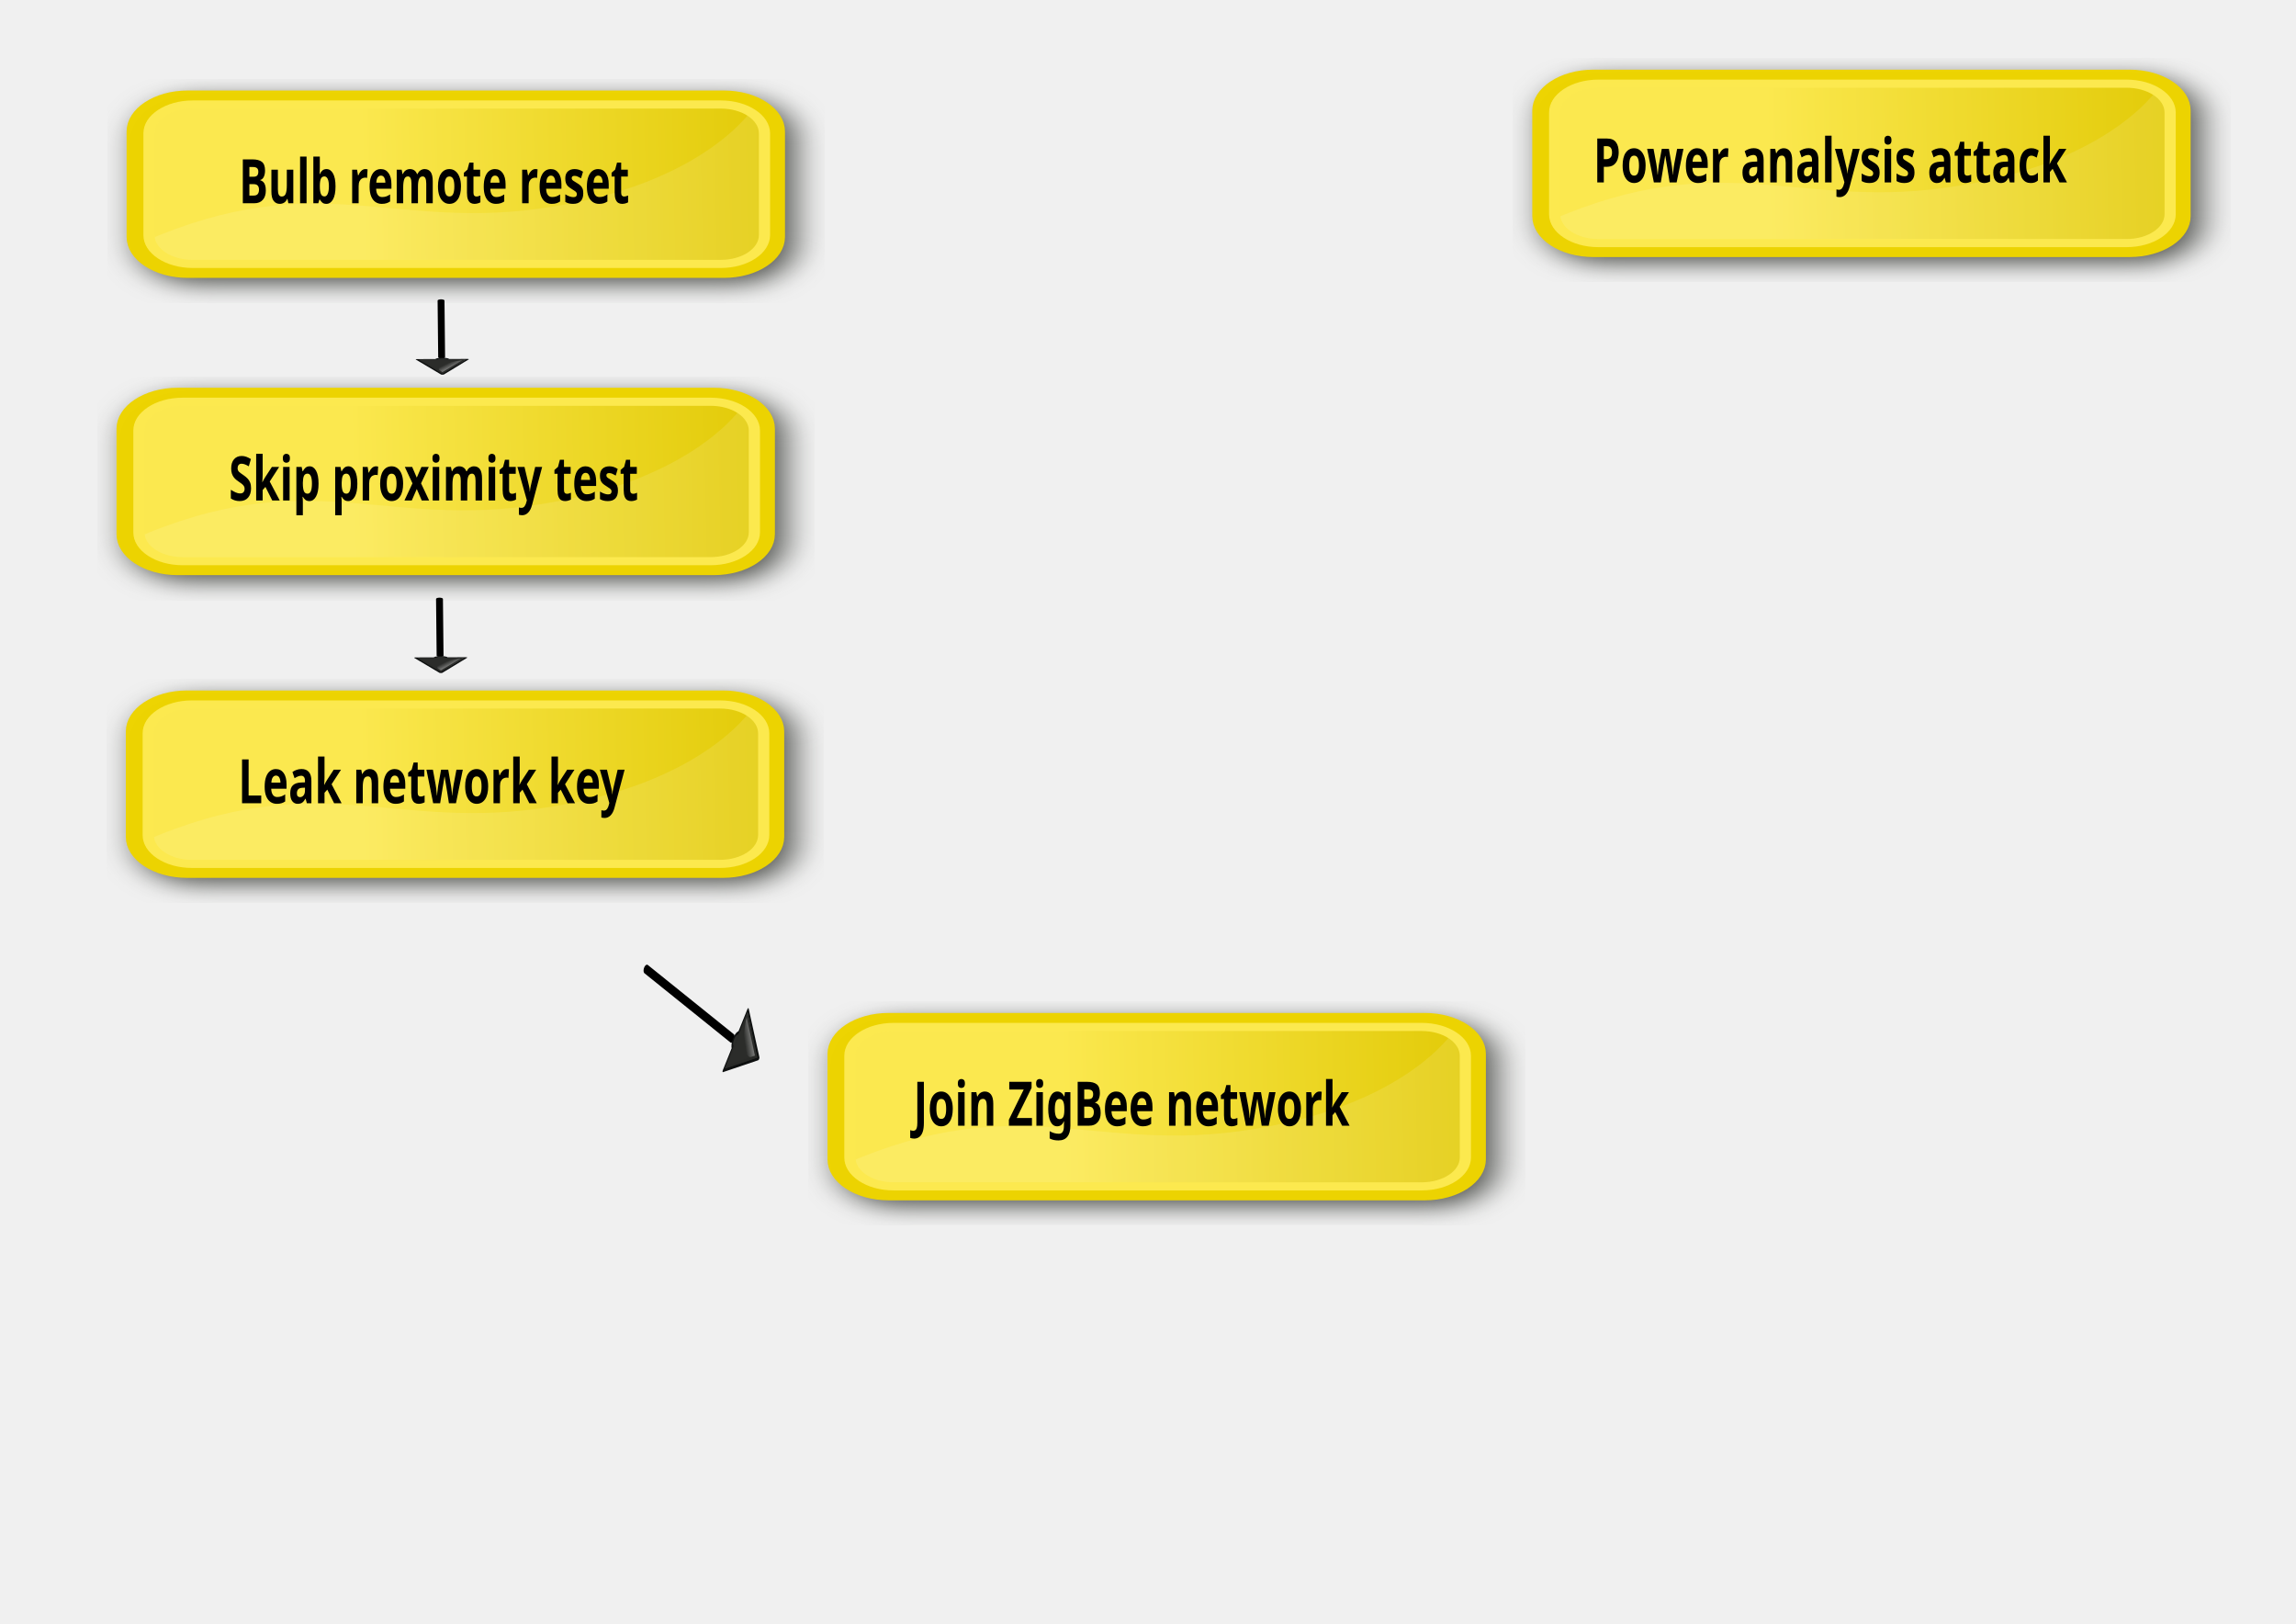
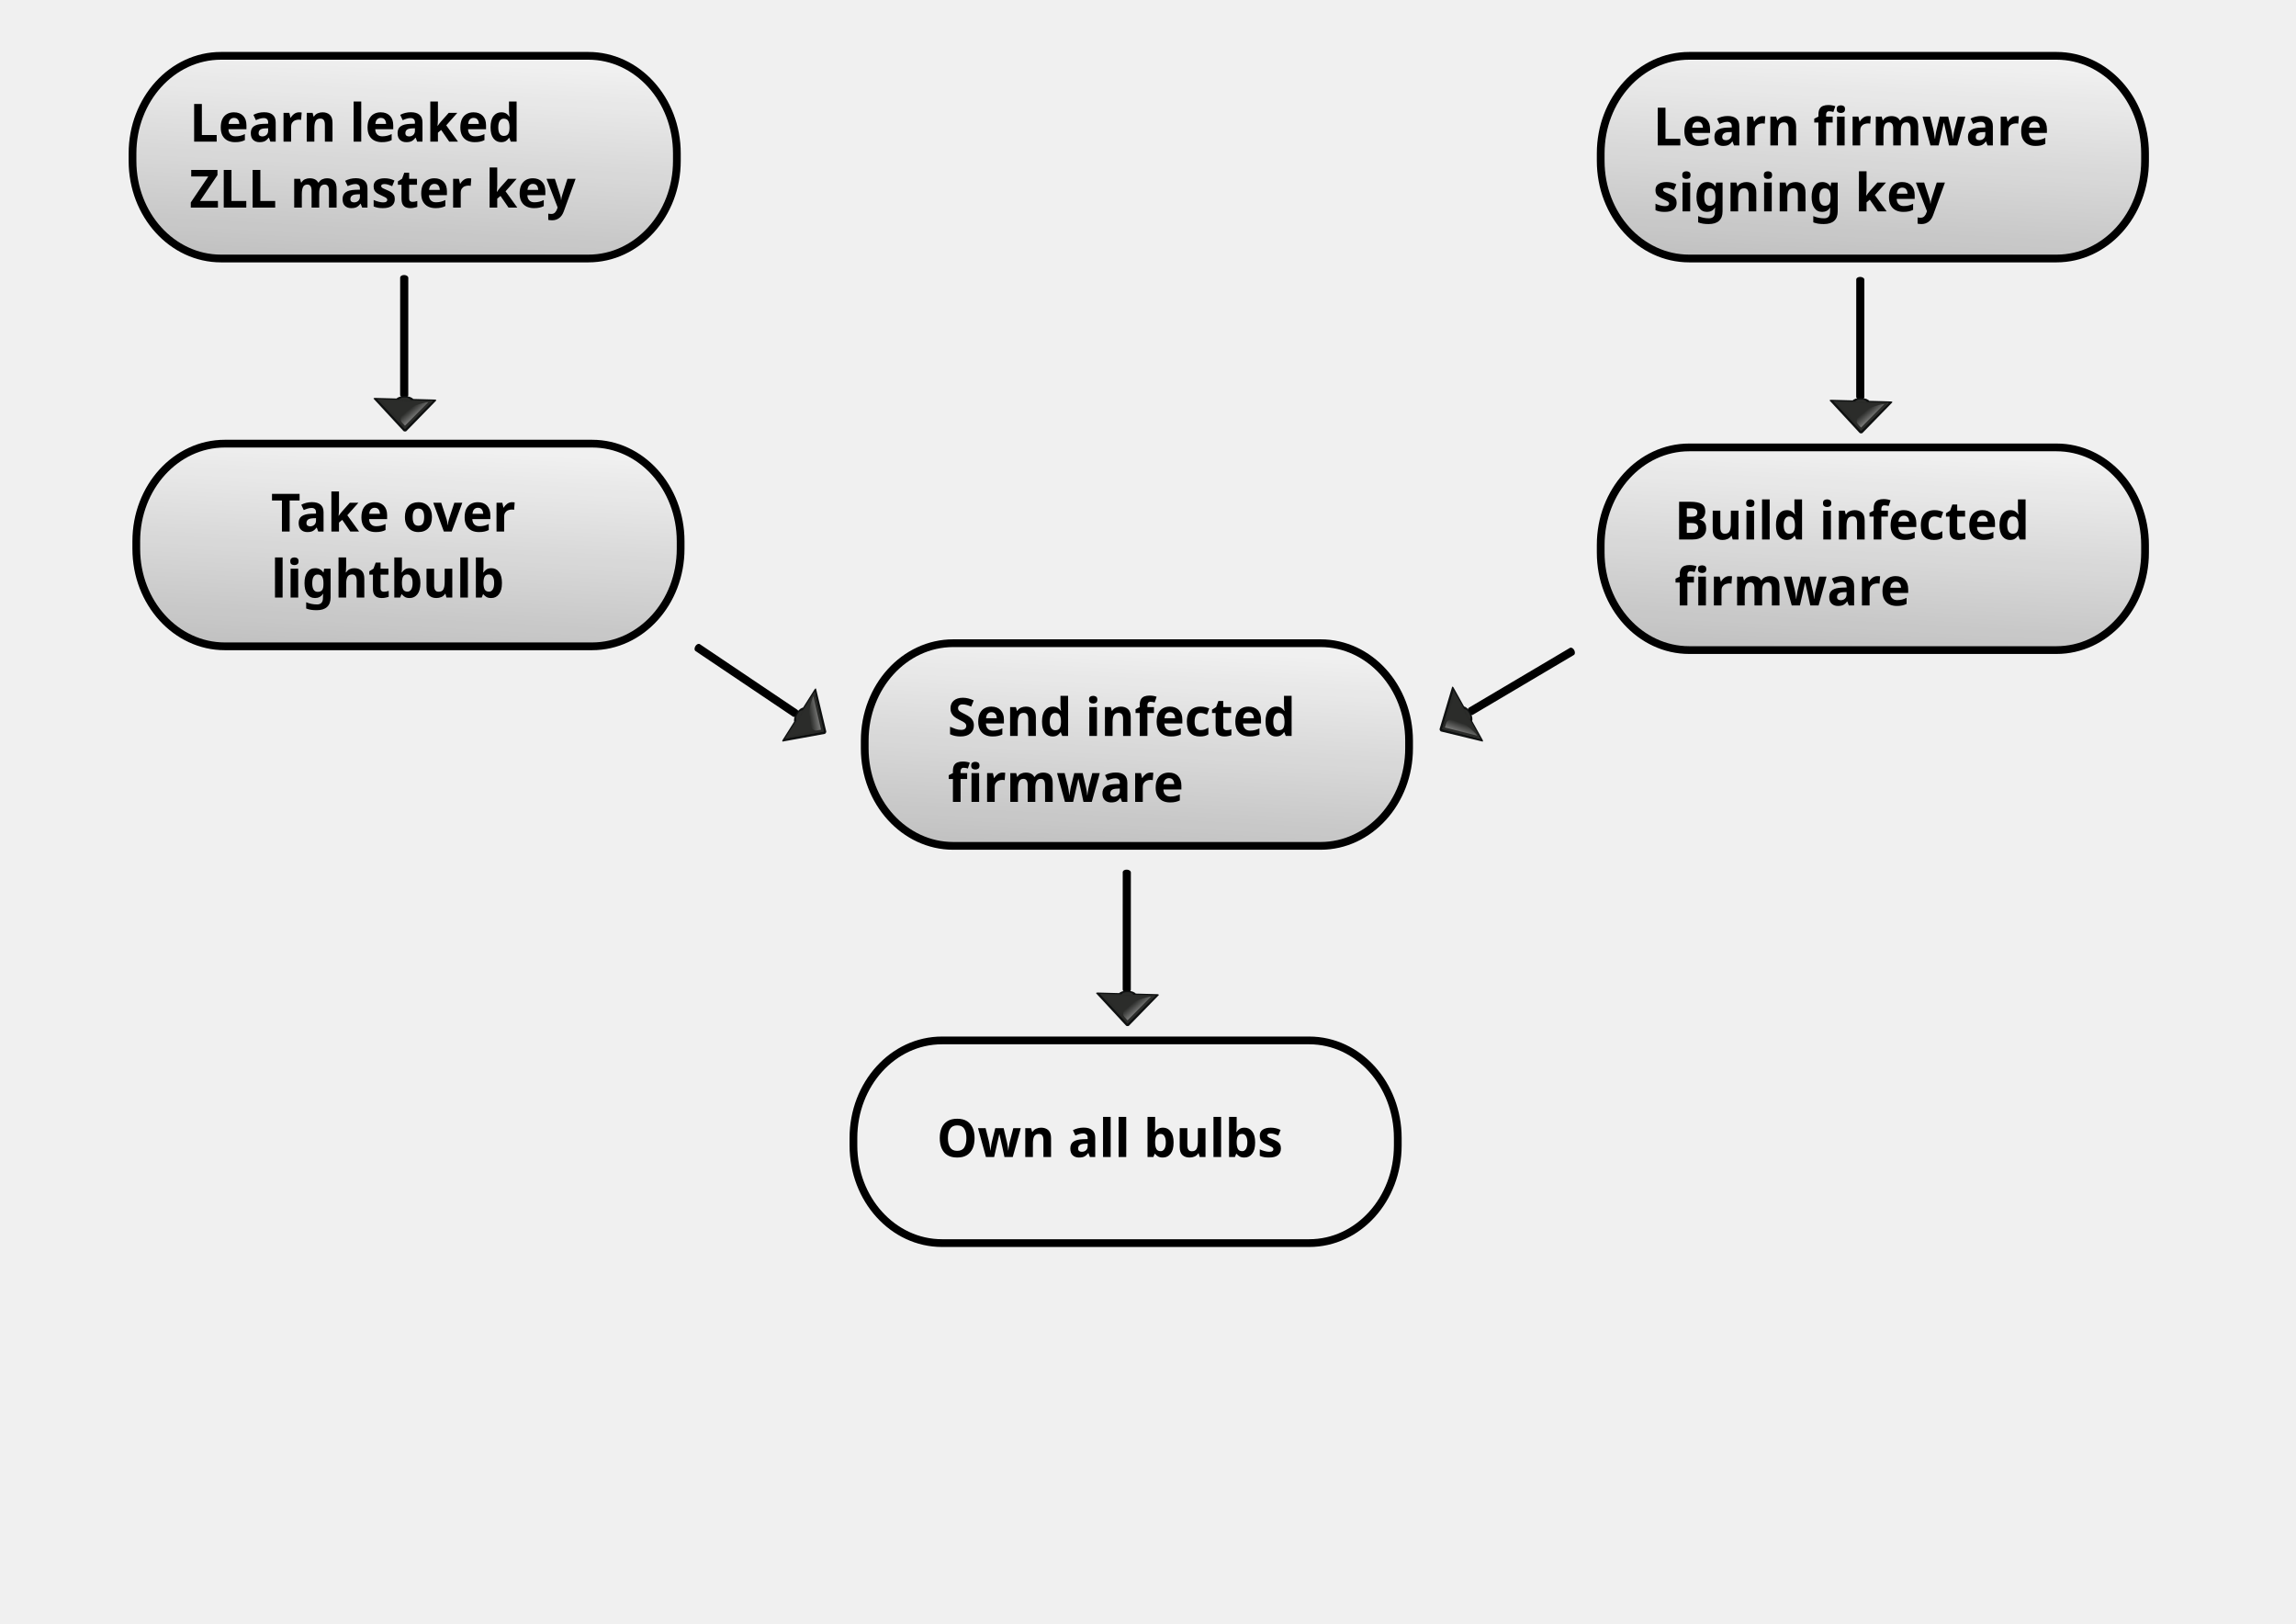
<svg xmlns="http://www.w3.org/2000/svg" xmlns:xlink="http://www.w3.org/1999/xlink" width="297mm" height="210mm" viewBox="0 0 1052.362 744.094" id="svg77456" version="1.1">
  <defs id="defs77458">
-     <filter style="color-interpolation-filters:sRGB" id="filter4523" height="1.278" width="1.119" y="-0.139" x="-0.06">
-       <feGaussianBlur id="feGaussianBlur4525" stdDeviation="6.265" />
-     </filter>
-     <linearGradient id="linearGradient4606" y2="84.148" gradientUnits="userSpaceOnUse" x2="145.71" gradientTransform="matrix(0.6659121,0,0,0.6072515,438.3779,340.3944)" y1="81.648" x1="315.36">
-       <stop id="stop3862" style="stop-color:#e1c900" offset="0" />
-       <stop id="stop3864" style="stop-color:#fce94f" offset="1" />
+     <linearGradient id="linearGradient8772">
+       <stop id="stop8774" style="stop-color:#000000;stop-opacity:.494" offset="0" />
+       <stop id="stop8776" style="stop-color:#000000;stop-opacity:0" offset="1" />
    </linearGradient>
-     <linearGradient xlink:href="#linearGradient4606" id="linearGradient82076" gradientUnits="userSpaceOnUse" gradientTransform="matrix(0.6659121,0,0,0.6072515,438.3779,340.3944)" x1="315.36" y1="81.648" x2="145.71" y2="84.148" />
+     <linearGradient id="linearGradient8268">
+       <stop offset="0" style="stop-color:#000000;stop-opacity:.494" id="stop8270" />
+       <stop offset="1" style="stop-color:#000000;stop-opacity:0" id="stop8272" />
+     </linearGradient>
+     <linearGradient id="linearGradient8250">
+       <stop offset="0" style="stop-color:#000000;stop-opacity:.494" id="stop8252" />
+       <stop offset="1" style="stop-color:#000000;stop-opacity:0" id="stop8254" />
+     </linearGradient>
+     <linearGradient id="linearGradient8239">
+       <stop offset="0" style="stop-color:#000000;stop-opacity:.494" id="stop8241" />
+       <stop offset="1" style="stop-color:#000000;stop-opacity:0" id="stop8243" />
+     </linearGradient>
+     <linearGradient id="linearGradient8221">
+       <stop offset="0" style="stop-color:#000000;stop-opacity:.494" id="stop8223" />
+       <stop offset="1" style="stop-color:#000000;stop-opacity:0" id="stop8225" />
+     </linearGradient>
    <linearGradient id="linearGradient5003" y2="560.49" gradientUnits="userSpaceOnUse" x2="385.62" gradientTransform="translate(-148.57,3.5714)" y1="578.7" x1="376.52">
      <stop id="stop4966" style="stop-color:#ffffff" offset="0" />
      <stop id="stop4968" style="stop-color:#ffffff;stop-opacity:0" offset="1" />
    </linearGradient>
-     <linearGradient id="linearGradient3456-4-2-3" y2="560.49" xlink:href="#linearGradient5003" gradientUnits="userSpaceOnUse" x2="385.62" gradientTransform="translate(-148.57,3.5714)" y1="578.7" x1="376.52" />
-     <filter style="color-interpolation-filters:sRGB" id="filter4523-7" height="1.278" width="1.119" y="-0.139" x="-0.06">
-       <feGaussianBlur id="feGaussianBlur4525-9" stdDeviation="6.265" />
-     </filter>
-     <linearGradient xlink:href="#linearGradient4606" id="linearGradient89266" gradientUnits="userSpaceOnUse" gradientTransform="matrix(0.6659121,0,0,0.6072515,438.3779,340.3944)" x1="315.36" y1="81.648" x2="145.71" y2="84.148" />
-     <filter style="color-interpolation-filters:sRGB" id="filter4523-2" height="1.278" width="1.119" y="-0.139" x="-0.06">
-       <feGaussianBlur id="feGaussianBlur4525-45" stdDeviation="6.265" />
-     </filter>
-     <linearGradient xlink:href="#linearGradient4606" id="linearGradient89311" gradientUnits="userSpaceOnUse" gradientTransform="matrix(0.6659121,0,0,0.6072515,438.3779,340.3944)" x1="315.36" y1="81.648" x2="145.71" y2="84.148" />
-     <filter style="color-interpolation-filters:sRGB" id="filter4523-11" height="1.278" width="1.119" y="-0.139" x="-0.06">
-       <feGaussianBlur id="feGaussianBlur4525-0" stdDeviation="6.265" />
-     </filter>
-     <linearGradient xlink:href="#linearGradient4606" id="linearGradient89383" gradientUnits="userSpaceOnUse" gradientTransform="matrix(0.6659121,0,0,0.6072515,438.3779,340.3944)" x1="315.36" y1="81.648" x2="145.71" y2="84.148" />
-     <filter style="color-interpolation-filters:sRGB" id="filter4523-28" height="1.278" width="1.119" y="-0.139" x="-0.06">
-       <feGaussianBlur id="feGaussianBlur4525-1" stdDeviation="6.265" />
-     </filter>
-     <linearGradient xlink:href="#linearGradient4606" id="linearGradient89479" gradientUnits="userSpaceOnUse" gradientTransform="matrix(0.6659121,0,0,0.6072515,438.3779,340.3944)" x1="315.36" y1="81.648" x2="145.71" y2="84.148" />
-     <linearGradient id="linearGradient3456-4-2-3-3-4" y2="560.49" xlink:href="#linearGradient5003" gradientUnits="userSpaceOnUse" x2="385.62" gradientTransform="translate(-148.57,3.5714)" y1="578.7" x1="376.52" />
-     <linearGradient id="linearGradient3456-4-2-3-3-4-4" y2="560.49" xlink:href="#linearGradient5003" gradientUnits="userSpaceOnUse" x2="385.62" gradientTransform="translate(-148.57,3.5714)" y1="578.7" x1="376.52" />
+     <linearGradient id="linearGradient3456-4-2-9" y2="560.49" xlink:href="#linearGradient5003" gradientUnits="userSpaceOnUse" x2="385.62" gradientTransform="translate(-148.57,3.5714)" y1="578.7" x1="376.52" />
+     <linearGradient id="linearGradient3456-4-2-8" y2="560.49" xlink:href="#linearGradient5003" gradientUnits="userSpaceOnUse" x2="385.62" gradientTransform="translate(-148.57,3.5714)" y1="578.7" x1="376.52" />
+     <linearGradient id="linearGradient3456-4-2-7" y2="560.49" xlink:href="#linearGradient5003" gradientUnits="userSpaceOnUse" x2="385.62" gradientTransform="translate(-148.57,3.5714)" y1="578.7" x1="376.52" />
+     <linearGradient id="linearGradient6613">
+       <stop id="stop6615" style="stop-color:#000000;stop-opacity:.494" offset="0" />
+       <stop id="stop6617" style="stop-color:#000000;stop-opacity:0" offset="1" />
+     </linearGradient>
+     <linearGradient xlink:href="#linearGradient5003" id="linearGradient8357" gradientUnits="userSpaceOnUse" gradientTransform="translate(-148.57,3.5714)" x1="376.52" y1="578.7" x2="385.62" y2="560.49" />
+     <linearGradient xlink:href="#linearGradient5003" id="linearGradient8437" gradientUnits="userSpaceOnUse" gradientTransform="translate(-148.57,3.5714)" x1="376.52" y1="578.7" x2="385.62" y2="560.49" />
+     <linearGradient gradientTransform="matrix(0.6940335,0,0,0.727603,1365.352,-546.4334)" id="linearGradient6633-9-1" y2="1341.3" xlink:href="#linearGradient8268" gradientUnits="userSpaceOnUse" x2="-674.72" y1="1666.1" x1="-691.07" />
+     <linearGradient gradientTransform="matrix(0.6940335,0,0,0.727603,1365.352,-366.9841)" id="linearGradient6633-9-9" y2="1341.3" xlink:href="#linearGradient8268" gradientUnits="userSpaceOnUse" x2="-674.72" y1="1666.1" x1="-691.07" />
+     <linearGradient gradientTransform="matrix(0.6940335,0,0,0.727603,1009.042,-281.5732)" id="linearGradient6633-9-16" y2="1341.3" xlink:href="#linearGradient8268" gradientUnits="userSpaceOnUse" x2="-674.72" y1="1666.1" x1="-691.07" />
+     <linearGradient gradientTransform="matrix(0.6940335,0,0,0.727603,673.4375,-550.7471)" id="linearGradient6633-9" y2="1341.3" xlink:href="#linearGradient8772" gradientUnits="userSpaceOnUse" x2="-674.72" y1="1666.1" x1="-691.07" />
+     <linearGradient gradientTransform="matrix(0.6940335,0,0,0.727603,675.1629,-373.0233)" id="linearGradient6633-9-5" y2="1341.3" xlink:href="#linearGradient8772" gradientUnits="userSpaceOnUse" x2="-674.72" y1="1666.1" x1="-691.07" />
  </defs>
  <g id="layer1" transform="translate(0,-308.2677)">
-     <text xml:space="preserve" style="font-style:normal;font-weight:normal;font-size:17.5px;line-height:125%;font-family:sans-serif;letter-spacing:0px;word-spacing:0px;fill:#000000;fill-opacity:1;stroke:none;stroke-width:1px;stroke-linecap:butt;stroke-linejoin:miter;stroke-opacity:1;" x="483.571" y="392.362" id="text82103">
-       <tspan id="tspan82105" x="483.571" y="392.362" />
-     </text>
-     <text xml:space="preserve" style="font-style:normal;font-weight:normal;font-size:20px;line-height:125%;font-family:sans-serif;letter-spacing:0px;word-spacing:0px;fill:#000000;fill-opacity:1;stroke:none;stroke-width:1px;stroke-linecap:butt;stroke-linejoin:miter;stroke-opacity:1" x="182.143" y="477.362" id="text82117">
-       <tspan id="tspan82119" x="182.143" y="477.362" />
-     </text>
-     <flowRoot xml:space="preserve" id="flowRoot89187" style="fill:black;stroke:none;stroke-opacity:1;stroke-width:1px;stroke-linejoin:miter;stroke-linecap:butt;fill-opacity:1;font-family:sans-serif;font-style:normal;font-weight:normal;font-size:27.5px;line-height:125%;letter-spacing:0px;word-spacing:0px">
-       <flowRegion id="flowRegion89189">
-         <rect id="rect89191" width="332.143" height="74.286" x="397.857" y="31.237" />
-       </flowRegion>
-       <flowPara id="flowPara89193" />
-     </flowRoot>
-     <flowRoot xml:space="preserve" id="flowRoot89195" style="fill:black;stroke:none;stroke-opacity:1;stroke-width:1px;stroke-linejoin:miter;stroke-linecap:butt;fill-opacity:1;font-family:sans-serif;font-style:normal;font-weight:normal;font-size:27.5px;line-height:125%;letter-spacing:0px;word-spacing:0px">
-       <flowRegion id="flowRegion89197">
-         <rect id="rect89199" width="350" height="87.143" x="397.857" y="24.094" />
-       </flowRegion>
-       <flowPara id="flowPara89201" />
-     </flowRoot>
-     <g id="g89203-7" transform="translate(-362.5,296.0714)" />
-     <g id="g89203" transform="matrix(0.9961307,0,0,1.407417,-355.1139,-147.7931)">
-       <g transform="matrix(1.806554,0,0,0.9266467,-444.47,16.42167)" id="g82000">
-         <rect x="935.47" y="47.164" width="245.05" height="101.02" transform="matrix(0.6659121,0,0,0.6072515,-142.3913,339.8346)" rx="20" style="opacity:0.99;fill:#555753;stroke:#555753;stroke-width:7.087;stroke-linejoin:round;filter:url(#filter4523)" ry="20" id="rect4582" />
-         <g id="g81995">
-           <rect x="477.867" y="366.027" width="163.182" height="61.345" ry="12.145" rx="13.318" style="opacity:0.99;fill:url(#linearGradient82076);stroke:#edd400;stroke-width:4.507;stroke-linejoin:round" id="rect3848" />
-           <path d="m 480.863,416.465 c 1.185,4.548 5.554,7.931 10.854,7.931 l 134.075,0 c 6.22,0 11.214,-4.615 11.214,-10.354 l 0,-34.959 c 0,-2.727 -1.152,-5.174 -3.003,-7.02 -0.293,0.504 -0.16,0.383 -0.546,0.99 -0.899,1.415 -2.058,3.091 -3.523,4.925 -1.472,1.828 -3.243,3.814 -5.361,5.872 -1.052,1.026 -2.211,2.071 -3.443,3.121 -1.232,1.044 -2.55,2.095 -3.969,3.139 -1.418,1.038 -2.923,2.065 -4.535,3.079 -1.612,1.014 -3.323,2.022 -5.141,2.988 -1.818,0.959 -3.742,1.882 -5.78,2.769 -2.031,0.887 -4.169,1.719 -6.426,2.502 -2.251,0.783 -4.621,1.512 -7.119,2.168 -2.491,0.656 -5.094,1.239 -7.831,1.743 -2.444,0.455 -4.821,0.795 -7.119,1.032 -2.297,0.231 -4.522,0.364 -6.699,0.425 -2.171,0.055 -4.288,0.043 -6.359,-0.043 -2.078,-0.079 -4.115,-0.213 -6.113,-0.383 -3.995,-0.352 -7.858,-0.856 -11.693,-1.342 -3.836,-0.48 -7.645,-0.953 -11.507,-1.239 -1.931,-0.14 -3.869,-0.237 -5.84,-0.273 -1.971,-0.03 -3.989,0 -6.027,0.121 -2.038,0.121 -4.109,0.34 -6.24,0.656 -2.124,0.316 -4.308,0.729 -6.546,1.281 -2.244,0.553 -4.555,1.227 -6.932,2.053 -2.377,0.826 -4.828,1.816 -7.372,2.963 -2.537,1.148 -5.167,2.465 -7.898,3.978 -0.999,0.553 -2.091,1.269 -3.123,1.876 z" style="opacity:0.783;fill:#ffffff;fill-opacity:0.144" id="path3850" />
-           <rect x="481.316" y="368.692" width="156.762" height="56.018" ry="10.141" rx="11.121" style="opacity:0.99;fill:none;stroke:#fce94f;stroke-width:2.853;stroke-linejoin:round" id="rect3856" />
+     <g id="g17785" transform="translate(-7.76463,-88.86188)">
+       <text transform="scale(0.9843664,1.015882)" id="text82103" y="370.967" x="452.08" style="font-style:normal;font-weight:normal;font-size:20.831px;line-height:125%;font-family:sans-serif;letter-spacing:0px;word-spacing:0px;fill:#000000;fill-opacity:1;stroke:none;stroke-width:1px;stroke-linecap:butt;stroke-linejoin:miter;stroke-opacity:1" xml:space="preserve">
+         <tspan y="370.967" x="452.08" id="tspan82105" />
+       </text>
+       <text transform="scale(0.9843664,1.015882)" id="text82117" y="472.144" x="93.281" style="font-style:normal;font-weight:normal;font-size:23.807px;line-height:125%;font-family:sans-serif;letter-spacing:0px;word-spacing:0px;fill:#000000;fill-opacity:1;stroke:none;stroke-width:1px;stroke-linecap:butt;stroke-linejoin:miter;stroke-opacity:1" xml:space="preserve">
+         <tspan y="472.144" x="93.281" id="tspan82119" />
+       </text>
+       <g id="g76919-01-0-3" transform="matrix(-0.2326122,-0.1564836,0.2265253,-0.3586356,305.9803,851.0436)">
+         <g id="g76916-9-2-7">
+           <path id="path5049-04-9-0" style="fill:none;stroke:#000000;stroke-width:8.781;stroke-linecap:round;stroke-linejoin:round" d="m 42.321,335.872 192.071,0" />
+         </g>
+         <g transform="matrix(1.209702,0,0,1.812426,-269.897,-682.7021)" id="g5005-48-9-4">
+           <path d="m 252.18,544.7 -42.44,17.75 42.44,17.72 0,-13.5 c 2.06,-0.47 3.59,-2.18 3.59,-4.22 0,-2.05 -1.53,-3.79 -3.59,-4.25 l 0,-13.5 z" style="opacity:0.99;fill:#292a28;stroke:#0c0e0e;stroke-width:1.892;stroke-linejoin:round" id="path5007-98-6-8" />
+           <path d="m 213.84,562.44 c 26.42,-10.89 37.19,16.44 37.19,16.44 l -37.19,-16.44 z" style="fill:url(#linearGradient3456-4-2-8);fill-rule:evenodd" id="path5009-0-8-21" />
+           <path d="m 214.3,562.44 36.01,-15.02 0.16,30.39 -36.17,-15.37 z" style="opacity:0.99;fill:none;stroke:#292a28;stroke-width:1.776" id="path5011-15-2-0" />
        </g>
      </g>
-       <text id="text82113" y="390.219" x="466.429" style="font-style:normal;font-variant:normal;font-weight:bold;font-stretch:normal;font-size:20px;line-height:125%;font-family:sans-serif;-inkscape-font-specification:'sans-serif Bold';letter-spacing:0px;word-spacing:0px;fill:#000000;fill-opacity:1;stroke:none;stroke-width:1px;stroke-linecap:butt;stroke-linejoin:miter;stroke-opacity:1" xml:space="preserve">
-         <tspan y="390.219" x="466.429" id="tspan82115">Bulb remote reset</tspan>
-       </text>
-     </g>
-     <g transform="matrix(-0.2051213,-0.1650654,0.1745356,-0.4329635,285.6148,936.4994)" id="g76919-01-0-1">
-       <g id="g76916-9-2-5">
-         <path d="m 42.321,335.872 192.071,0" style="fill:none;stroke:#000000;stroke-width:8.781;stroke-linecap:round;stroke-linejoin:round" id="path5049-04-9-5" />
-       </g>
-       <g id="g5005-48-9-9" transform="matrix(1.209702,0,0,1.812426,-269.897,-682.7021)">
-         <path id="path5007-98-6-6" style="opacity:0.99;fill:#292a28;stroke:#0c0e0e;stroke-width:1.892;stroke-linejoin:round" d="m 252.18,544.7 -42.44,17.75 42.44,17.72 0,-13.5 c 2.06,-0.47 3.59,-2.18 3.59,-4.22 0,-2.05 -1.53,-3.79 -3.59,-4.25 l 0,-13.5 z" />
-         <path id="path5009-0-8-2" style="fill:url(#linearGradient3456-4-2-3);fill-rule:evenodd" d="m 213.84,562.44 c 26.42,-10.89 37.19,16.44 37.19,16.44 l -37.19,-16.44 z" />
-         <path id="path5011-15-2-4" style="opacity:0.99;fill:none;stroke:#292a28;stroke-width:1.776" d="m 214.3,562.44 36.01,-15.02 0.16,30.39 -36.17,-15.37 z" />
-       </g>
-     </g>
-     <rect x="935.47" y="47.164" width="245.05" height="101.02" transform="matrix(1.198352,0,0,0.7919639,-1058.731,454.7416)" rx="20" style="opacity:0.99;fill:#555753;stroke:#555753;stroke-width:7.087;stroke-linejoin:round;filter:url(#filter4523-7)" ry="20" id="rect4582-8" />
-     <g id="g81995-4" transform="matrix(1.799564,0,0,1.304178,-802.489,11.53682)">
-       <rect x="477.867" y="366.027" width="163.182" height="61.345" ry="12.145" rx="13.318" style="opacity:0.99;fill:url(#linearGradient89266);stroke:#edd400;stroke-width:4.507;stroke-linejoin:round" id="rect3848-4" />
-       <path d="m 480.863,416.465 c 1.185,4.548 5.554,7.931 10.854,7.931 l 134.075,0 c 6.22,0 11.214,-4.615 11.214,-10.354 l 0,-34.959 c 0,-2.727 -1.152,-5.174 -3.003,-7.02 -0.293,0.504 -0.16,0.383 -0.546,0.99 -0.899,1.415 -2.058,3.091 -3.523,4.925 -1.472,1.828 -3.243,3.814 -5.361,5.872 -1.052,1.026 -2.211,2.071 -3.443,3.121 -1.232,1.044 -2.55,2.095 -3.969,3.139 -1.418,1.038 -2.923,2.065 -4.535,3.079 -1.612,1.014 -3.323,2.022 -5.141,2.988 -1.818,0.959 -3.742,1.882 -5.78,2.769 -2.031,0.887 -4.169,1.719 -6.426,2.502 -2.251,0.783 -4.621,1.512 -7.119,2.168 -2.491,0.656 -5.094,1.239 -7.831,1.743 -2.444,0.455 -4.821,0.795 -7.119,1.032 -2.297,0.231 -4.522,0.364 -6.699,0.425 -2.171,0.055 -4.288,0.043 -6.359,-0.043 -2.078,-0.079 -4.115,-0.213 -6.113,-0.383 -3.995,-0.352 -7.858,-0.856 -11.693,-1.342 -3.836,-0.48 -7.645,-0.953 -11.507,-1.239 -1.931,-0.14 -3.869,-0.237 -5.84,-0.273 -1.971,-0.03 -3.989,0 -6.027,0.121 -2.038,0.121 -4.109,0.34 -6.24,0.656 -2.124,0.316 -4.308,0.729 -6.546,1.281 -2.244,0.553 -4.555,1.227 -6.932,2.053 -2.377,0.826 -4.828,1.816 -7.372,2.963 -2.537,1.148 -5.167,2.465 -7.898,3.978 -0.999,0.553 -2.091,1.269 -3.123,1.876 z" style="opacity:0.783;fill:#ffffff;fill-opacity:0.144" id="path3850-0" />
-       <rect x="481.316" y="368.692" width="156.762" height="56.018" ry="10.141" rx="11.121" style="opacity:0.99;fill:none;stroke:#fce94f;stroke-width:2.853;stroke-linejoin:round" id="rect3856-5" />
-     </g>
-     <text xml:space="preserve" style="font-style:normal;font-variant:normal;font-weight:bold;font-stretch:normal;font-size:23.681px;line-height:125%;font-family:sans-serif;-inkscape-font-specification:'sans-serif Bold';letter-spacing:0px;word-spacing:0px;fill:#000000;fill-opacity:1;stroke:none;stroke-width:1px;stroke-linecap:butt;stroke-linejoin:miter;stroke-opacity:1" x="124.671" y="452.3" id="text82113-1" transform="scale(0.8412922,1.188648)">
-       <tspan id="tspan82115-4" x="124.671" y="452.3">Skip proximity test</tspan>
-     </text>
-     <g id="g82000-4" transform="matrix(1.799564,0,0,1.304178,-798.2199,150.2679)">
-       <rect id="rect4582-5" ry="20" style="opacity:0.99;fill:#555753;stroke:#555753;stroke-width:7.087;stroke-linejoin:round;filter:url(#filter4523-2)" rx="20" transform="matrix(0.6659121,0,0,0.6072515,-142.3913,339.8346)" height="101.02" width="245.05" y="47.164" x="935.47" />
-       <g id="g81995-34">
-         <rect id="rect3848-6" style="opacity:0.99;fill:url(#linearGradient89311);stroke:#edd400;stroke-width:4.507;stroke-linejoin:round" rx="13.318" ry="12.145" height="61.345" width="163.182" y="366.027" x="477.867" />
-         <path id="path3850-6" style="opacity:0.783;fill:#ffffff;fill-opacity:0.144" d="m 480.863,416.465 c 1.185,4.548 5.554,7.931 10.854,7.931 l 134.075,0 c 6.22,0 11.214,-4.615 11.214,-10.354 l 0,-34.959 c 0,-2.727 -1.152,-5.174 -3.003,-7.02 -0.293,0.504 -0.16,0.383 -0.546,0.99 -0.899,1.415 -2.058,3.091 -3.523,4.925 -1.472,1.828 -3.243,3.814 -5.361,5.872 -1.052,1.026 -2.211,2.071 -3.443,3.121 -1.232,1.044 -2.55,2.095 -3.969,3.139 -1.418,1.038 -2.923,2.065 -4.535,3.079 -1.612,1.014 -3.323,2.022 -5.141,2.988 -1.818,0.959 -3.742,1.882 -5.78,2.769 -2.031,0.887 -4.169,1.719 -6.426,2.502 -2.251,0.783 -4.621,1.512 -7.119,2.168 -2.491,0.656 -5.094,1.239 -7.831,1.743 -2.444,0.455 -4.821,0.795 -7.119,1.032 -2.297,0.231 -4.522,0.364 -6.699,0.425 -2.171,0.055 -4.288,0.043 -6.359,-0.043 -2.078,-0.079 -4.115,-0.213 -6.113,-0.383 -3.995,-0.352 -7.858,-0.856 -11.693,-1.342 -3.836,-0.48 -7.645,-0.953 -11.507,-1.239 -1.931,-0.14 -3.869,-0.237 -5.84,-0.273 -1.971,-0.03 -3.989,0 -6.027,0.121 -2.038,0.121 -4.109,0.34 -6.24,0.656 -2.124,0.316 -4.308,0.729 -6.546,1.281 -2.244,0.553 -4.555,1.227 -6.932,2.053 -2.377,0.826 -4.828,1.816 -7.372,2.963 -2.537,1.148 -5.167,2.465 -7.898,3.978 -0.999,0.553 -2.091,1.269 -3.123,1.876 z" />
-         <rect id="rect3856-58" style="opacity:0.99;fill:none;stroke:#fce94f;stroke-width:2.853;stroke-linejoin:round" rx="11.121" ry="10.141" height="56.018" width="156.762" y="368.692" x="481.316" />
-       </g>
-     </g>
-     <text xml:space="preserve" style="font-style:normal;font-variant:normal;font-weight:bold;font-stretch:normal;font-size:23.681px;line-height:125%;font-family:sans-serif;-inkscape-font-specification:'sans-serif Bold';letter-spacing:0px;word-spacing:0px;fill:#000000;fill-opacity:1;stroke:none;stroke-width:1px;stroke-linecap:butt;stroke-linejoin:miter;stroke-opacity:1" x="129.746" y="569.014" id="text82113-3" transform="scale(0.8412922,1.188648)">
-       <tspan id="tspan82115-7" x="129.746" y="569.014">Leak network key</tspan>
-     </text>
-     <g id="g89203-0" transform="matrix(0.9961307,0,0,1.407417,289.1692,-157.3434)">
-       <g transform="matrix(1.806554,0,0,0.9266467,-444.47,16.42167)" id="g82000-6">
-         <rect x="935.47" y="47.164" width="245.05" height="101.02" transform="matrix(0.6659121,0,0,0.6072515,-142.3913,339.8346)" rx="20" style="opacity:0.99;fill:#555753;stroke:#555753;stroke-width:7.087;stroke-linejoin:round;filter:url(#filter4523-11)" ry="20" id="rect4582-0" />
-         <g id="g81995-1">
-           <rect x="477.867" y="366.027" width="163.182" height="61.345" ry="12.145" rx="13.318" style="opacity:0.99;fill:url(#linearGradient89383);stroke:#edd400;stroke-width:4.507;stroke-linejoin:round" id="rect3848-3" />
-           <path d="m 480.863,416.465 c 1.185,4.548 5.554,7.931 10.854,7.931 l 134.075,0 c 6.22,0 11.214,-4.615 11.214,-10.354 l 0,-34.959 c 0,-2.727 -1.152,-5.174 -3.003,-7.02 -0.293,0.504 -0.16,0.383 -0.546,0.99 -0.899,1.415 -2.058,3.091 -3.523,4.925 -1.472,1.828 -3.243,3.814 -5.361,5.872 -1.052,1.026 -2.211,2.071 -3.443,3.121 -1.232,1.044 -2.55,2.095 -3.969,3.139 -1.418,1.038 -2.923,2.065 -4.535,3.079 -1.612,1.014 -3.323,2.022 -5.141,2.988 -1.818,0.959 -3.742,1.882 -5.78,2.769 -2.031,0.887 -4.169,1.719 -6.426,2.502 -2.251,0.783 -4.621,1.512 -7.119,2.168 -2.491,0.656 -5.094,1.239 -7.831,1.743 -2.444,0.455 -4.821,0.795 -7.119,1.032 -2.297,0.231 -4.522,0.364 -6.699,0.425 -2.171,0.055 -4.288,0.043 -6.359,-0.043 -2.078,-0.079 -4.115,-0.213 -6.113,-0.383 -3.995,-0.352 -7.858,-0.856 -11.693,-1.342 -3.836,-0.48 -7.645,-0.953 -11.507,-1.239 -1.931,-0.14 -3.869,-0.237 -5.84,-0.273 -1.971,-0.03 -3.989,0 -6.027,0.121 -2.038,0.121 -4.109,0.34 -6.24,0.656 -2.124,0.316 -4.308,0.729 -6.546,1.281 -2.244,0.553 -4.555,1.227 -6.932,2.053 -2.377,0.826 -4.828,1.816 -7.372,2.963 -2.537,1.148 -5.167,2.465 -7.898,3.978 -0.999,0.553 -2.091,1.269 -3.123,1.876 z" style="opacity:0.783;fill:#ffffff;fill-opacity:0.144" id="path3850-2" />
-           <rect x="481.316" y="368.692" width="156.762" height="56.018" ry="10.141" rx="11.121" style="opacity:0.99;fill:none;stroke:#fce94f;stroke-width:2.853;stroke-linejoin:round" id="rect3856-35" />
+       <g id="g76919-01-0-5" transform="matrix(0.240867,-0.1425637,0.2063749,0.3713625,602.4442,604.3598)">
+         <g id="g76916-9-2-8">
+           <path id="path5049-04-9-52" style="fill:none;stroke:#000000;stroke-width:8.781;stroke-linecap:round;stroke-linejoin:round" d="m 42.321,335.872 192.071,0" />
+         </g>
+         <g transform="matrix(1.209702,0,0,1.812426,-269.897,-682.7021)" id="g5005-48-9-3">
+           <path d="m 252.18,544.7 -42.44,17.75 42.44,17.72 0,-13.5 c 2.06,-0.47 3.59,-2.18 3.59,-4.22 0,-2.05 -1.53,-3.79 -3.59,-4.25 l 0,-13.5 z" style="opacity:0.99;fill:#292a28;stroke:#0c0e0e;stroke-width:1.892;stroke-linejoin:round" id="path5007-98-6-5" />
+           <path d="m 213.84,562.44 c 26.42,-10.89 37.19,16.44 37.19,16.44 l -37.19,-16.44 z" style="fill:url(#linearGradient3456-4-2-7);fill-rule:evenodd" id="path5009-0-8-7" />
+           <path d="m 214.3,562.44 36.01,-15.02 0.16,30.39 -36.17,-15.37 z" style="opacity:0.99;fill:none;stroke:#292a28;stroke-width:1.776" id="path5011-15-2-2" />
        </g>
      </g>
-       <text id="text82113-10" y="390.219" x="442.857" style="font-style:normal;font-variant:normal;font-weight:bold;font-stretch:normal;font-size:20px;line-height:125%;font-family:sans-serif;-inkscape-font-specification:'sans-serif Bold';letter-spacing:0px;word-spacing:0px;fill:#000000;fill-opacity:1;stroke:none;stroke-width:1px;stroke-linecap:butt;stroke-linejoin:miter;stroke-opacity:1" xml:space="preserve">
-         <tspan y="390.219" x="442.857" id="tspan82115-8">Power analysis attack</tspan>
+       <text transform="scale(0.9843664,1.015882)" id="text82266" y="722.91" x="449.171" style="font-style:normal;font-variant:normal;font-weight:bold;font-stretch:normal;font-size:23.807px;line-height:125%;font-family:sans-serif;-inkscape-font-specification:'sans-serif Bold';letter-spacing:0px;word-spacing:0px;fill:#000000;fill-opacity:1;stroke:none;stroke-width:1px;stroke-linecap:butt;stroke-linejoin:miter;stroke-opacity:1" xml:space="preserve">
+         <tspan id="tspan8274" y="722.91" x="449.171">Send infected</tspan>
+         <tspan id="tspan8282" y="752.668" x="449.171">firmware</tspan>
      </text>
-     </g>
-     <g id="g89203-2" transform="matrix(0.9961307,0,0,1.407417,-33.86175,274.9345)">
-       <g transform="matrix(1.806554,0,0,0.9266467,-444.47,16.42167)" id="g82000-09">
-         <rect x="935.47" y="47.164" width="245.05" height="101.02" transform="matrix(0.6659121,0,0,0.6072515,-142.3913,339.8346)" rx="20" style="opacity:0.99;fill:#555753;stroke:#555753;stroke-width:7.087;stroke-linejoin:round;filter:url(#filter4523-28)" ry="20" id="rect4582-3" />
-         <g id="g81995-45">
-           <rect x="477.867" y="366.027" width="163.182" height="61.345" ry="12.145" rx="13.318" style="opacity:0.99;fill:url(#linearGradient89479);stroke:#edd400;stroke-width:4.507;stroke-linejoin:round" id="rect3848-53" />
-           <path d="m 480.863,416.465 c 1.185,4.548 5.554,7.931 10.854,7.931 l 134.075,0 c 6.22,0 11.214,-4.615 11.214,-10.354 l 0,-34.959 c 0,-2.727 -1.152,-5.174 -3.003,-7.02 -0.293,0.504 -0.16,0.383 -0.546,0.99 -0.899,1.415 -2.058,3.091 -3.523,4.925 -1.472,1.828 -3.243,3.814 -5.361,5.872 -1.052,1.026 -2.211,2.071 -3.443,3.121 -1.232,1.044 -2.55,2.095 -3.969,3.139 -1.418,1.038 -2.923,2.065 -4.535,3.079 -1.612,1.014 -3.323,2.022 -5.141,2.988 -1.818,0.959 -3.742,1.882 -5.78,2.769 -2.031,0.887 -4.169,1.719 -6.426,2.502 -2.251,0.783 -4.621,1.512 -7.119,2.168 -2.491,0.656 -5.094,1.239 -7.831,1.743 -2.444,0.455 -4.821,0.795 -7.119,1.032 -2.297,0.231 -4.522,0.364 -6.699,0.425 -2.171,0.055 -4.288,0.043 -6.359,-0.043 -2.078,-0.079 -4.115,-0.213 -6.113,-0.383 -3.995,-0.352 -7.858,-0.856 -11.693,-1.342 -3.836,-0.48 -7.645,-0.953 -11.507,-1.239 -1.931,-0.14 -3.869,-0.237 -5.84,-0.273 -1.971,-0.03 -3.989,0 -6.027,0.121 -2.038,0.121 -4.109,0.34 -6.24,0.656 -2.124,0.316 -4.308,0.729 -6.546,1.281 -2.244,0.553 -4.555,1.227 -6.932,2.053 -2.377,0.826 -4.828,1.816 -7.372,2.963 -2.537,1.148 -5.167,2.465 -7.898,3.978 -0.999,0.553 -2.091,1.269 -3.123,1.876 z" style="opacity:0.783;fill:#ffffff;fill-opacity:0.144" id="path3850-3" />
-           <rect x="481.316" y="368.692" width="156.762" height="56.018" ry="10.141" rx="11.121" style="opacity:0.99;fill:none;stroke:#fce94f;stroke-width:2.853;stroke-linejoin:round" id="rect3856-0" />
+       <text id="text8217" y="461.925" x="838.154" style="font-style:normal;font-weight:normal;font-size:17.5px;line-height:125%;font-family:sans-serif;letter-spacing:0px;word-spacing:0px;fill:#000000;fill-opacity:1;stroke:none;stroke-width:1px;stroke-linecap:butt;stroke-linejoin:miter;stroke-opacity:1" xml:space="preserve">
+         <tspan y="461.925" x="838.154" id="tspan8219" />
+       </text>
+       <flowRoot transform="translate(1.725473,-23.29389)" style="font-style:normal;font-weight:normal;font-size:17.5px;line-height:125%;font-family:sans-serif;letter-spacing:0px;word-spacing:0px;fill:#000000;fill-opacity:1;stroke:none;stroke-width:1px;stroke-linecap:butt;stroke-linejoin:miter;stroke-opacity:1" id="flowRoot8296" xml:space="preserve">
+         <flowRegion id="flowRegion8298">
+           <rect y="123.787" x="719.522" height="188.939" width="307.134" id="rect8300" />
+         </flowRegion>
+         <flowPara id="flowPara8302" />
+       </flowRoot>
+       <g id="g76919-01-0-0-4" transform="matrix(9.6724705e-5,-0.2798952,0.4246925,0.01170081,381.5593,858.5691)">
+         <g id="g76916-9-2-55-4">
+           <path id="path5049-04-9-1-8" style="fill:none;stroke:#000000;stroke-width:8.781;stroke-linecap:round;stroke-linejoin:round" d="m 42.321,335.872 192.071,0" />
+         </g>
+         <g transform="matrix(1.209702,0,0,1.812426,-269.897,-682.7021)" id="g5005-48-9-94-9">
+           <path d="m 252.18,544.7 -42.44,17.75 42.44,17.72 0,-13.5 c 2.06,-0.47 3.59,-2.18 3.59,-4.22 0,-2.05 -1.53,-3.79 -3.59,-4.25 l 0,-13.5 z" style="opacity:0.99;fill:#292a28;stroke:#0c0e0e;stroke-width:1.892;stroke-linejoin:round" id="path5007-98-6-69-0" />
+           <path d="m 213.84,562.44 c 26.42,-10.89 37.19,16.44 37.19,16.44 l -37.19,-16.44 z" style="fill:url(#linearGradient8437);fill-rule:evenodd" id="path5009-0-8-5-1" />
+           <path d="m 214.3,562.44 36.01,-15.02 0.16,30.39 -36.17,-15.37 z" style="opacity:0.99;fill:none;stroke:#292a28;stroke-width:1.776" id="path5011-15-2-5-3" />
        </g>
      </g>
-       <text id="text82113-17" y="390.219" x="454.286" style="font-style:normal;font-variant:normal;font-weight:bold;font-stretch:normal;font-size:20px;line-height:125%;font-family:sans-serif;-inkscape-font-specification:'sans-serif Bold';letter-spacing:0px;word-spacing:0px;fill:#000000;fill-opacity:1;stroke:none;stroke-width:1px;stroke-linecap:butt;stroke-linejoin:miter;stroke-opacity:1" xml:space="preserve">
-         <tspan y="390.219" x="454.286" id="tspan82115-76">Join ZigBee network</tspan>
+       <text transform="scale(0.9843664,1.015882)" id="text82125-0" y="912.857" x="444.092" style="font-style:normal;font-variant:normal;font-weight:bold;font-stretch:normal;font-size:23.807px;line-height:125%;font-family:sans-serif;-inkscape-font-specification:'sans-serif Bold';letter-spacing:0px;word-spacing:0px;fill:#000000;fill-opacity:1;stroke:none;stroke-width:1px;stroke-linecap:butt;stroke-linejoin:miter;stroke-opacity:1" xml:space="preserve">
+         <tspan id="tspan153664-6" y="912.857" x="444.092">Own all bulbs</tspan>
      </text>
-     </g>
-     <g transform="matrix(-0.00141142,-0.1350592,0.3596509,-0.00118294,81.68529,478.0886)" id="g76919-01-0-1-0-2">
-       <g id="g76916-9-2-5-4-9">
-         <path d="m 42.321,335.872 192.071,0" style="fill:none;stroke:#000000;stroke-width:8.781;stroke-linecap:round;stroke-linejoin:round" id="path5049-04-9-5-3-1" />
+       <rect x="398.932" y="873.924" width="249.498" height="92.879" rx="40.583" style="fill:#000000;fill-opacity:0;stroke:#000000;stroke-width:3.553" ry="44.699" id="rect4849-15-1" />
+       <text transform="scale(0.9843664,1.015882)" id="text82121" y="630.707" x="134.07" style="font-style:normal;font-variant:normal;font-weight:bold;font-stretch:normal;font-size:23.807px;line-height:125%;font-family:sans-serif;-inkscape-font-specification:'sans-serif Bold';letter-spacing:0px;word-spacing:0px;fill:#000000;fill-opacity:1;stroke:none;stroke-width:1px;stroke-linecap:butt;stroke-linejoin:miter;stroke-opacity:1" xml:space="preserve">
+         <tspan id="tspan153650" y="630.707" x="134.07">Take over</tspan>
+         <tspan id="tspan8211" y="660.465" x="134.07">lightbulb</tspan>
+       </text>
+       <g id="g76919-01-0-0-6" transform="matrix(9.6724705e-5,-0.2798952,0.4246925,0.01170081,50.37779,586.075)">
+         <g id="g76916-9-2-55-5">
+           <path id="path5049-04-9-1-1" style="fill:none;stroke:#000000;stroke-width:8.781;stroke-linecap:round;stroke-linejoin:round" d="m 42.321,335.872 192.071,0" />
+         </g>
+         <g transform="matrix(1.209702,0,0,1.812426,-269.897,-682.7021)" id="g5005-48-9-94-1">
+           <path d="m 252.18,544.7 -42.44,17.75 42.44,17.72 0,-13.5 c 2.06,-0.47 3.59,-2.18 3.59,-4.22 0,-2.05 -1.53,-3.79 -3.59,-4.25 l 0,-13.5 z" style="opacity:0.99;fill:#292a28;stroke:#0c0e0e;stroke-width:1.892;stroke-linejoin:round" id="path5007-98-6-69-3" />
+           <path d="m 213.84,562.44 c 26.42,-10.89 37.19,16.44 37.19,16.44 l -37.19,-16.44 z" style="fill:url(#linearGradient8357);fill-rule:evenodd" id="path5009-0-8-5-2" />
+           <path d="m 214.3,562.44 36.01,-15.02 0.16,30.39 -36.17,-15.37 z" style="opacity:0.99;fill:none;stroke:#292a28;stroke-width:1.776" id="path5011-15-2-5-9" />
+         </g>
      </g>
-       <g id="g5005-48-9-9-3-4" transform="matrix(1.209702,0,0,1.812426,-269.897,-682.7021)">
-         <path id="path5007-98-6-6-8-2" style="opacity:0.99;fill:#292a28;stroke:#0c0e0e;stroke-width:1.892;stroke-linejoin:round" d="m 252.18,544.7 -42.44,17.75 42.44,17.72 0,-13.5 c 2.06,-0.47 3.59,-2.18 3.59,-4.22 0,-2.05 -1.53,-3.79 -3.59,-4.25 l 0,-13.5 z" />
-         <path id="path5009-0-8-2-9-8" style="fill:url(#linearGradient3456-4-2-3-3-4);fill-rule:evenodd" d="m 213.84,562.44 c 26.42,-10.89 37.19,16.44 37.19,16.44 l -37.19,-16.44 z" />
-         <path id="path5011-15-2-4-7-9" style="opacity:0.99;fill:none;stroke:#292a28;stroke-width:1.776" d="m 214.3,562.44 36.01,-15.02 0.16,30.39 -36.17,-15.37 z" />
+       <text transform="scale(0.9843664,1.015882)" id="text82125-8" y="454.819" x="96.146" style="font-style:normal;font-variant:normal;font-weight:bold;font-stretch:normal;font-size:23.807px;line-height:125%;font-family:sans-serif;-inkscape-font-specification:'sans-serif Bold';letter-spacing:0px;word-spacing:0px;fill:#000000;fill-opacity:1;stroke:none;stroke-width:1px;stroke-linecap:butt;stroke-linejoin:miter;stroke-opacity:1" xml:space="preserve">
+         <tspan y="454.819" x="96.146" id="tspan82127-1">Learn leaked</tspan>
+         <tspan id="tspan153664-9" y="484.578" x="96.146">ZLL master key</tspan>
+       </text>
+       <g transform="translate(-18.98021,-4.313683)" id="g8739">
+         <text xml:space="preserve" style="font-style:normal;font-variant:normal;font-weight:bold;font-stretch:normal;font-size:23.807px;line-height:125%;font-family:sans-serif;-inkscape-font-specification:'sans-serif Bold';letter-spacing:0px;word-spacing:0px;fill:#000000;fill-opacity:1;stroke:none;stroke-width:1px;stroke-linecap:butt;stroke-linejoin:miter;stroke-opacity:1" x="806.867" y="638.525" id="text82262" transform="scale(0.9843664,1.015882)">
+           <tspan id="tspan82264" x="806.867" y="638.525">Build infected</tspan>
+           <tspan x="806.867" y="668.283" id="tspan153670">firmware</tspan>
+           <tspan x="806.867" y="698.042" id="tspan153668" />
+         </text>
+         <g transform="matrix(9.6724705e-5,-0.2798952,0.4246925,0.01170081,736.7471,591.2514)" id="g76919-01-0-0">
+           <g id="g76916-9-2-55">
+             <path d="m 42.321,335.872 192.071,0" style="fill:none;stroke:#000000;stroke-width:8.781;stroke-linecap:round;stroke-linejoin:round" id="path5049-04-9-1" />
+           </g>
+           <g id="g5005-48-9-94" transform="matrix(1.209702,0,0,1.812426,-269.897,-682.7021)">
+             <path id="path5007-98-6-69" style="opacity:0.99;fill:#292a28;stroke:#0c0e0e;stroke-width:1.892;stroke-linejoin:round" d="m 252.18,544.7 -42.44,17.75 42.44,17.72 0,-13.5 c 2.06,-0.47 3.59,-2.18 3.59,-4.22 0,-2.05 -1.53,-3.79 -3.59,-4.25 l 0,-13.5 z" />
+             <path id="path5009-0-8-5" style="fill:url(#linearGradient3456-4-2-9);fill-rule:evenodd" d="m 213.84,562.44 c 26.42,-10.89 37.19,16.44 37.19,16.44 l -37.19,-16.44 z" />
+             <path id="path5011-15-2-5" style="opacity:0.99;fill:none;stroke:#292a28;stroke-width:1.776" d="m 214.3,562.44 36.01,-15.02 0.16,30.39 -36.17,-15.37 z" />
+           </g>
+         </g>
+         <text xml:space="preserve" style="font-style:normal;font-variant:normal;font-weight:bold;font-stretch:normal;font-size:23.807px;line-height:125%;font-family:sans-serif;-inkscape-font-specification:'sans-serif Bold';letter-spacing:0px;word-spacing:0px;fill:#000000;fill-opacity:1;stroke:none;stroke-width:1px;stroke-linecap:butt;stroke-linejoin:miter;stroke-opacity:1" x="796.922" y="460.764" id="text82125" transform="scale(0.9843664,1.015882)">
+           <tspan id="tspan82127" x="796.922" y="460.764">Learn firmware</tspan>
+           <tspan x="796.922" y="490.522" id="tspan153664">signing key</tspan>
+         </text>
+         <rect id="rect4849-9-1" ry="44.699" style="fill:url(#linearGradient6633-9-1);stroke:#000000;stroke-width:3.553" rx="40.583" height="92.879" width="249.498" y="427.027" x="760.419" />
+         <rect id="rect4849-9-6" ry="44.699" style="fill:url(#linearGradient6633-9-9);stroke:#000000;stroke-width:3.553" rx="40.583" height="92.879" width="249.498" y="606.476" x="760.419" />
      </g>
-     </g>
-     <g transform="matrix(-0.00141142,-0.1350592,0.3596509,-0.00118294,80.97377,614.809)" id="g76919-01-0-1-0-2-1">
-       <g id="g76916-9-2-5-4-9-9">
-         <path d="m 42.321,335.872 192.071,0" style="fill:none;stroke:#000000;stroke-width:8.781;stroke-linecap:round;stroke-linejoin:round" id="path5049-04-9-5-3-1-6" />
-       </g>
-       <g id="g5005-48-9-9-3-4-2" transform="matrix(1.209702,0,0,1.812426,-269.897,-682.7021)">
-         <path id="path5007-98-6-6-8-2-4" style="opacity:0.99;fill:#292a28;stroke:#0c0e0e;stroke-width:1.892;stroke-linejoin:round" d="m 252.18,544.7 -42.44,17.75 42.44,17.72 0,-13.5 c 2.06,-0.47 3.59,-2.18 3.59,-4.22 0,-2.05 -1.53,-3.79 -3.59,-4.25 l 0,-13.5 z" />
-         <path id="path5009-0-8-2-9-8-2" style="fill:url(#linearGradient3456-4-2-3-3-4-4);fill-rule:evenodd" d="m 213.84,562.44 c 26.42,-10.89 37.19,16.44 37.19,16.44 l -37.19,-16.44 z" />
-         <path id="path5011-15-2-4-7-9-9" style="opacity:0.99;fill:none;stroke:#292a28;stroke-width:1.776" d="m 214.3,562.44 36.01,-15.02 0.16,30.39 -36.17,-15.37 z" />
-       </g>
+       <rect x="404.109" y="691.887" width="249.498" height="92.879" rx="40.583" style="fill:url(#linearGradient6633-9-16);stroke:#000000;stroke-width:3.553" ry="44.699" id="rect4849-9-9" />
+       <rect x="68.504" y="422.713" width="249.498" height="92.879" rx="40.583" style="fill:url(#linearGradient6633-9);stroke:#000000;stroke-width:3.553" ry="44.699" id="rect4849-9-7" />
+       <rect x="70.229" y="600.437" width="249.498" height="92.879" rx="40.583" style="fill:url(#linearGradient6633-9-5);stroke:#000000;stroke-width:3.553" ry="44.699" id="rect4849-9" />
    </g>
  </g>
</svg>
